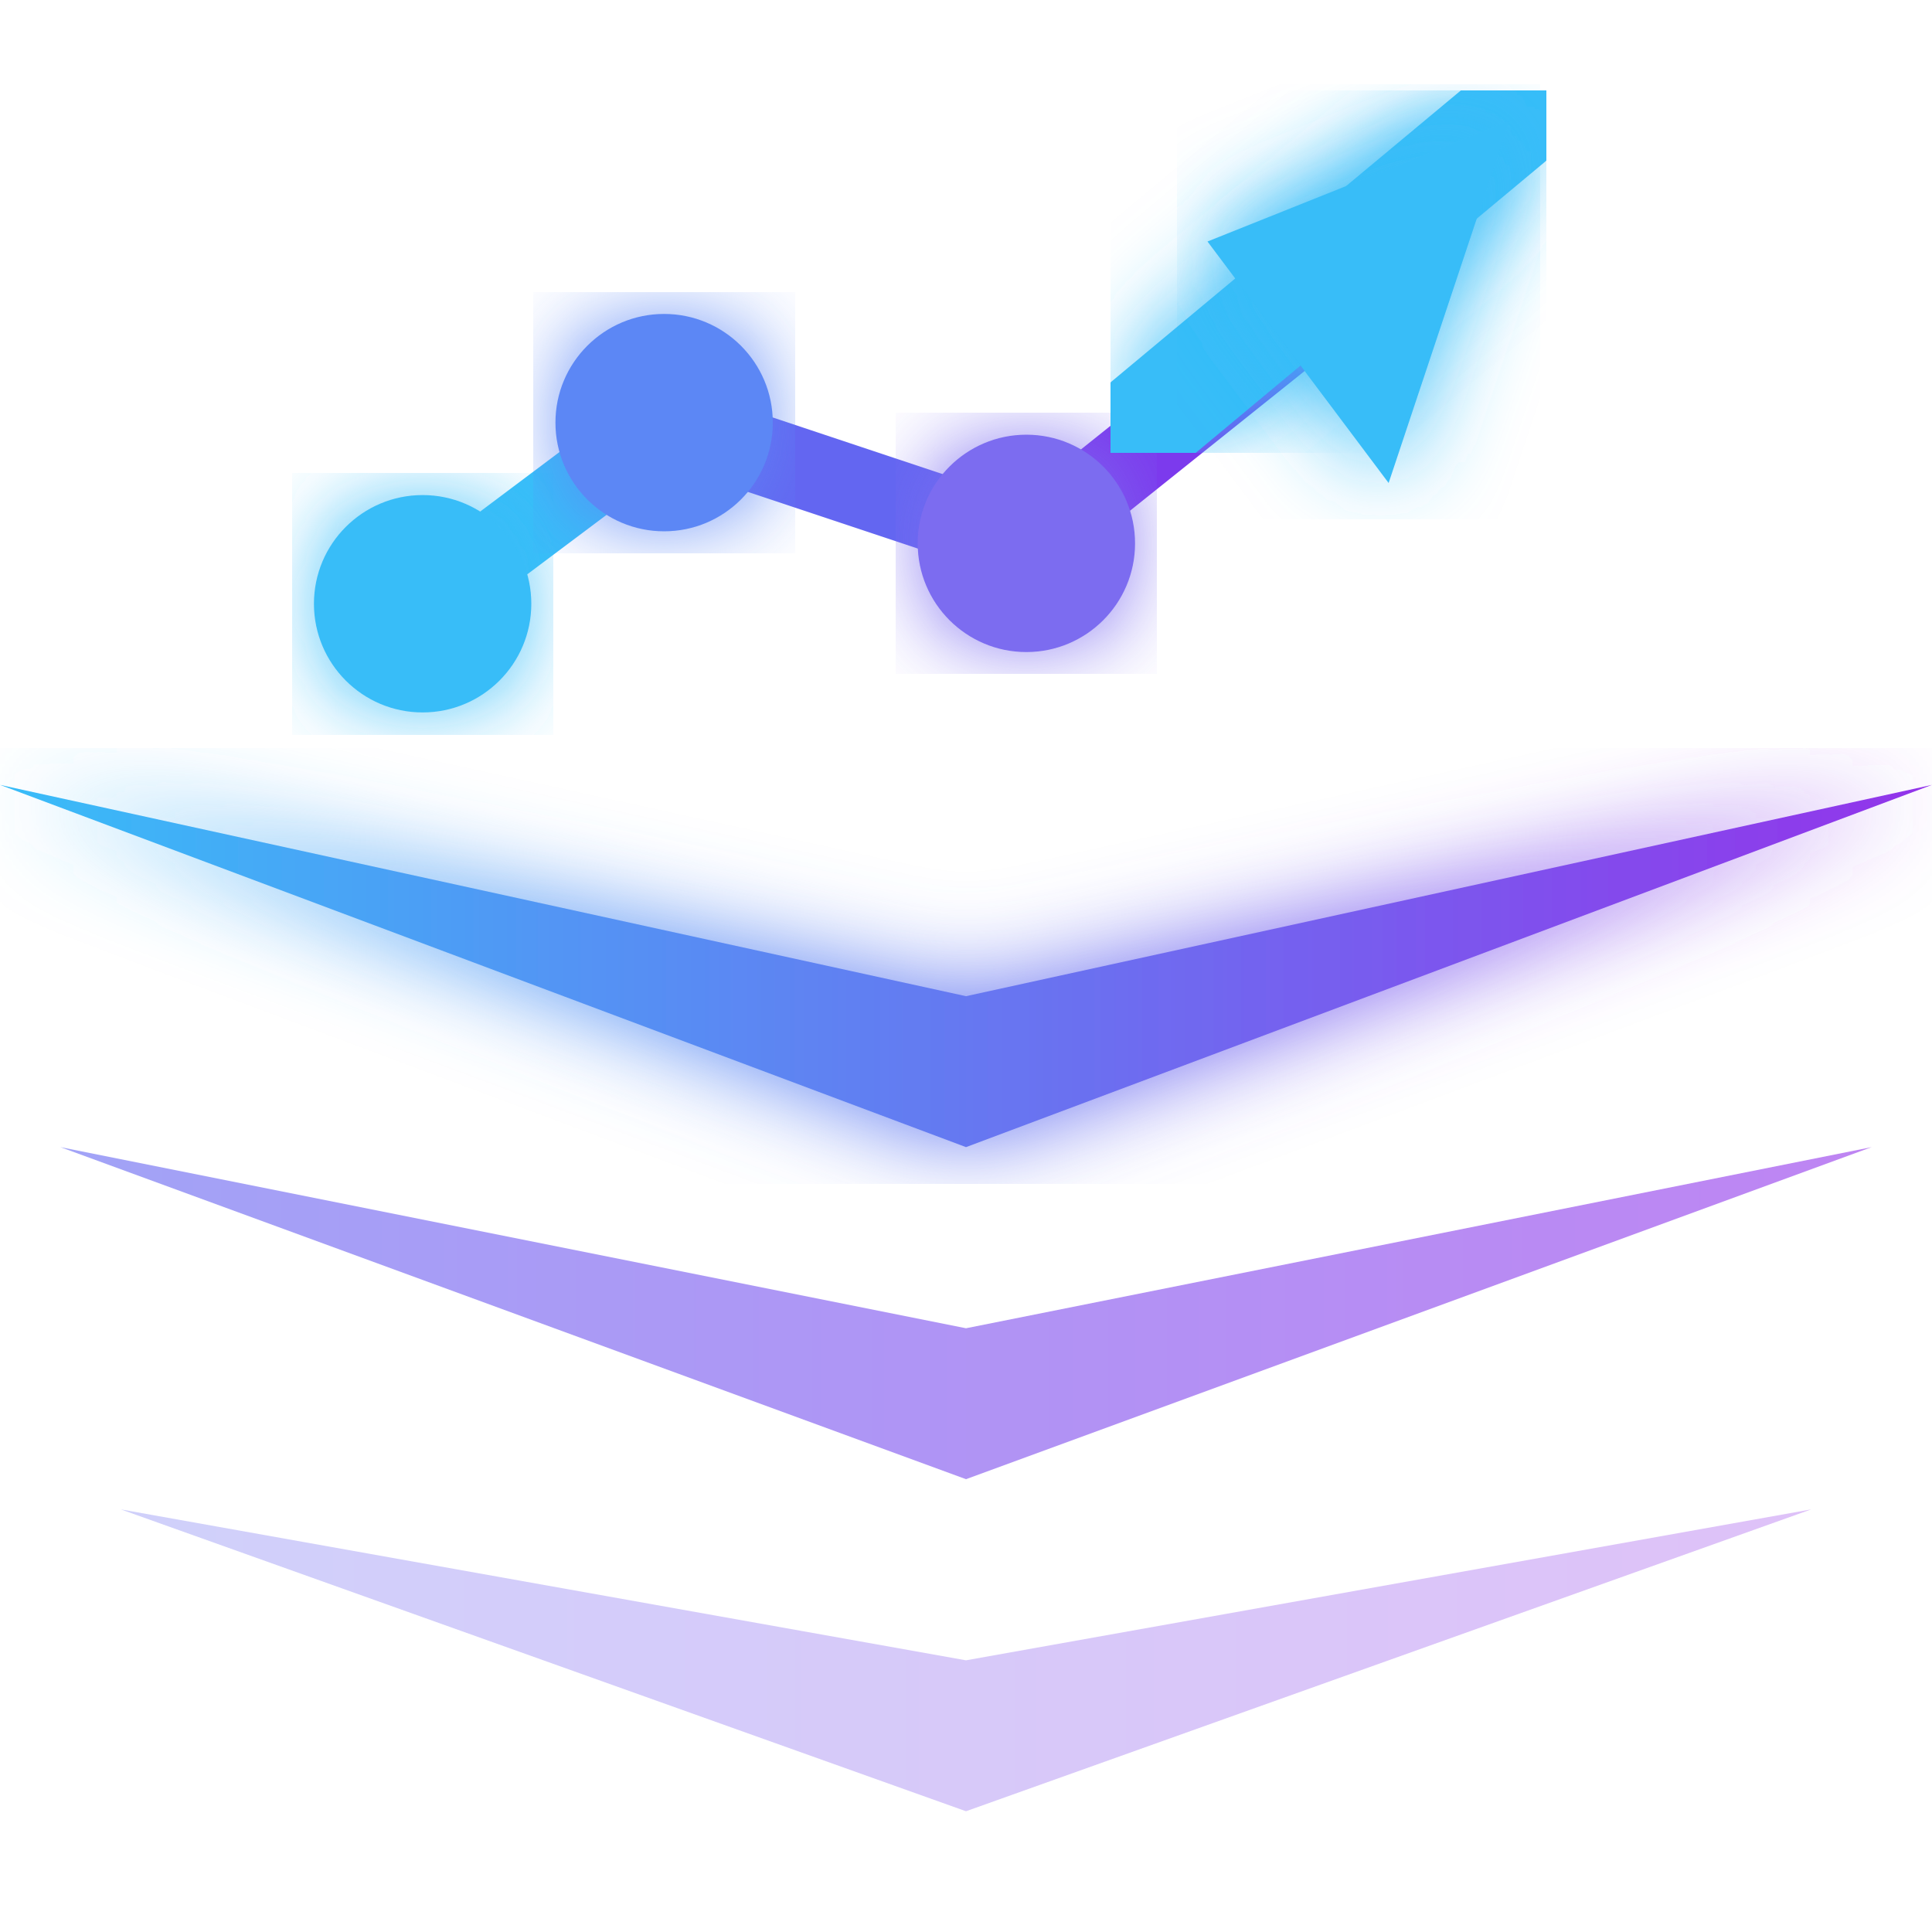
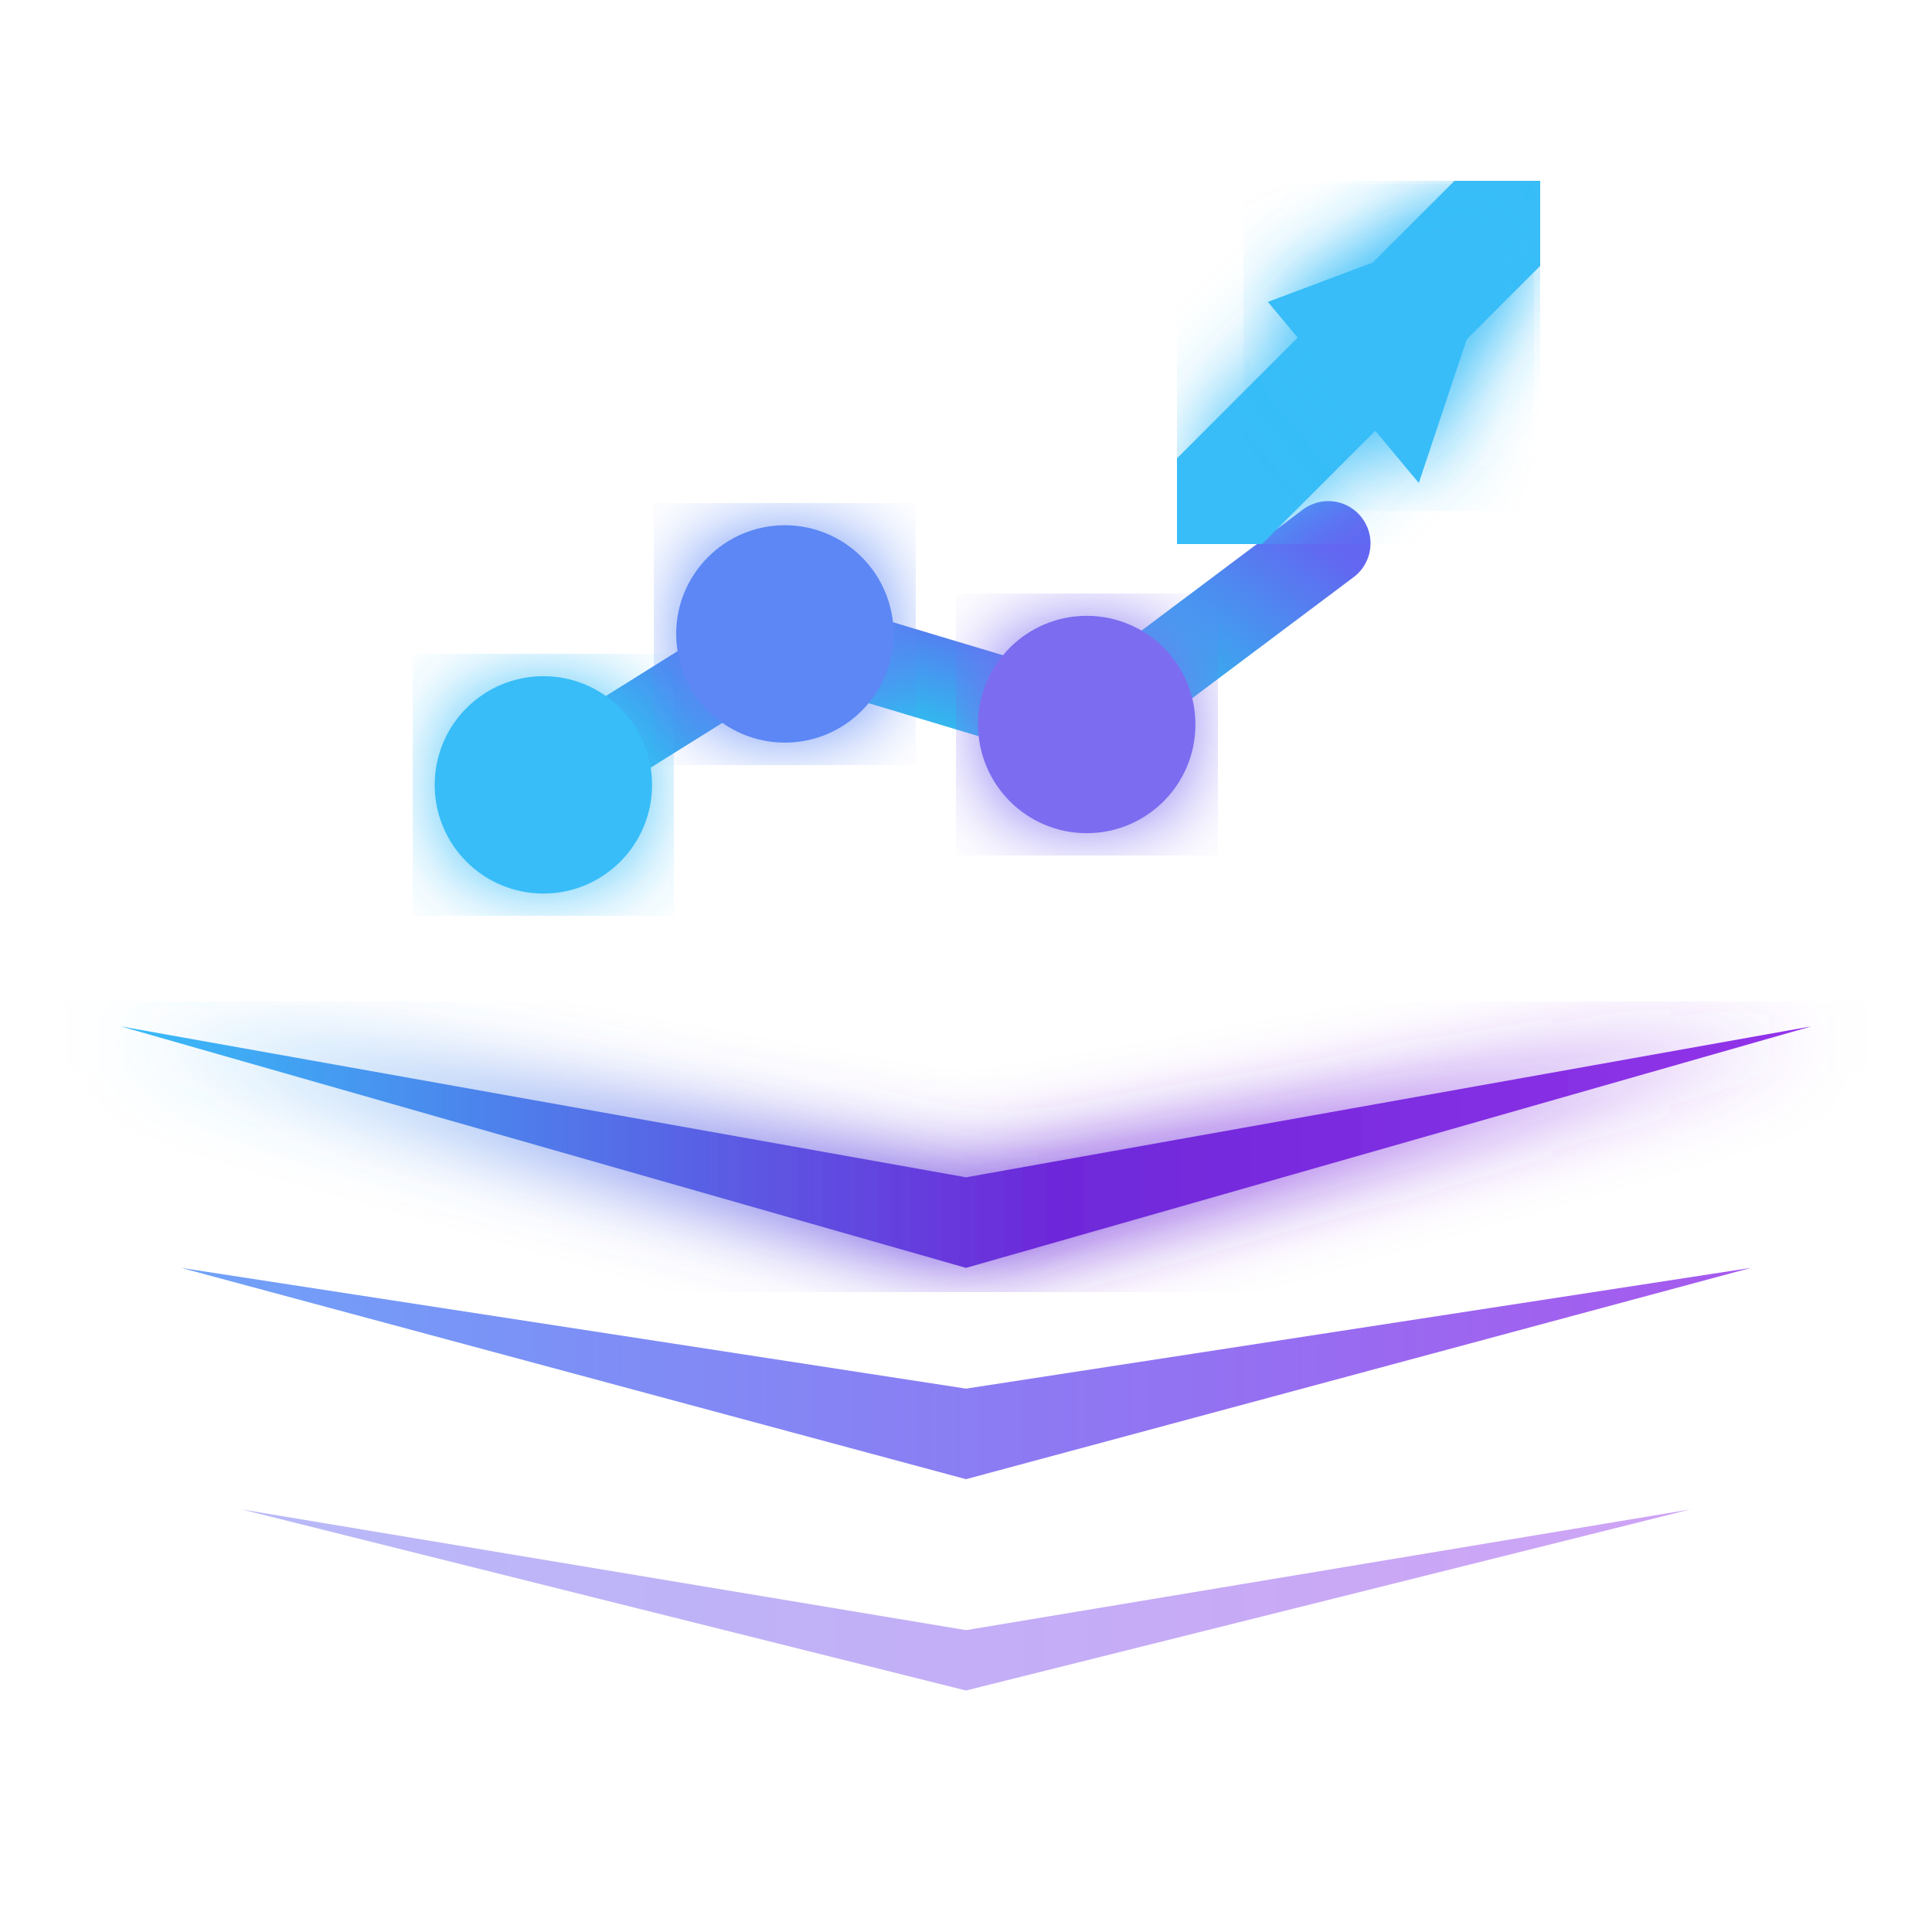
<svg xmlns="http://www.w3.org/2000/svg" viewBox="0 0 32 32" width="32" height="32">
  <defs>
-     <linearGradient id="lg" x1="0%" y1="0%" x2="100%" y2="0%">
+     <linearGradient id="g1" x1="0%" y1="0%" x2="100%" y2="0%">
      <stop offset="0%" stop-color="#38bdf8" />
+       <stop offset="55%" stop-color="#6d28d9" />
      <stop offset="100%" stop-color="#9333ea" />
    </linearGradient>
-     <linearGradient id="lg2" x1="0%" y1="0%" x2="100%" y2="0%">
-       <stop offset="0%" stop-color="#6366f1" stop-opacity="0.6" />
-       <stop offset="100%" stop-color="#9333ea" stop-opacity="0.6" />
+     <linearGradient id="g2" x1="0%" y1="0%" x2="100%" y2="0%">
+       <stop offset="0%" stop-color="#4f8ef7" stop-opacity="0.82" />
+       <stop offset="100%" stop-color="#9333ea" stop-opacity="0.82" />
    </linearGradient>
-     <linearGradient id="lg3" x1="0%" y1="0%" x2="100%" y2="0%">
-       <stop offset="0%" stop-color="#6366f1" stop-opacity="0.3" />
-       <stop offset="100%" stop-color="#9333ea" stop-opacity="0.3" />
+     <linearGradient id="g3" x1="0%" y1="0%" x2="100%" y2="0%">
+       <stop offset="0%" stop-color="#6366f1" stop-opacity="0.45" />
+       <stop offset="100%" stop-color="#9333ea" stop-opacity="0.45" />
+     </linearGradient>
+     <linearGradient id="ga" x1="0%" y1="100%" x2="100%" y2="0%">
+       <stop offset="0%" stop-color="#22d3ee" />
+       <stop offset="100%" stop-color="#6366f1" />
    </linearGradient>
    <filter id="glow">
-       <feGaussianBlur stdDeviation="0.8" result="blur" />
+       <feGaussianBlur stdDeviation="0.7" result="blur" />
      <feMerge>
        <feMergeNode in="blur" />
        <feMergeNode in="SourceGraphic" />
      </feMerge>
    </filter>
  </defs>
-   <path d="M2,25 L16,30 L30,25 L16,27.5 Z" fill="url(#lg3)" />
-   <path d="M1,19 L16,24.5 L31,19 L16,22 Z" fill="url(#lg2)" />
-   <path d="M0,13 L16,19 L32,13 L16,16.5 Z" fill="url(#lg)" filter="url(#glow)" />
-   <line x1="7" y1="10" x2="11" y2="7" stroke="#38bdf8" stroke-width="1.3" stroke-linecap="round" />
-   <line x1="11" y1="7" x2="17" y2="9" stroke="#6366f1" stroke-width="1.3" stroke-linecap="round" />
-   <line x1="17" y1="9" x2="22" y2="5" stroke="#7c3aed" stroke-width="1.3" stroke-linecap="round" />
-   <circle cx="7" cy="10" r="1.8" fill="#38bdf8" filter="url(#glow)" />
-   <circle cx="11" cy="7" r="1.8" fill="#5b87f5" filter="url(#glow)" />
-   <circle cx="17" cy="9" r="1.8" fill="#7c6cf0" filter="url(#glow)" />
-   <line x1="19" y1="7" x2="25" y2="2" stroke="#38bdf8" stroke-width="1.8" stroke-linecap="round" filter="url(#glow)" />
-   <polygon points="25,2 20,4 23,8" fill="#38bdf8" filter="url(#glow)" />
+   <path d="M4,25 L16,28 L28,25 L16,27 Z" fill="url(#g3)" />
+   <path d="M3,21 L16,24.5 L29,21 L16,23 Z" fill="url(#g2)" />
+   <path d="M2,17 L16,21 L30,17 L16,19.5 Z" fill="url(#g1)" filter="url(#glow)" />
+   <line x1="9" y1="13" x2="13" y2="10.5" stroke="url(#ga)" stroke-width="1.4" stroke-linecap="round" />
+   <line x1="13" y1="10.5" x2="18" y2="12" stroke="url(#ga)" stroke-width="1.4" stroke-linecap="round" />
+   <line x1="18" y1="12" x2="22" y2="9" stroke="url(#ga)" stroke-width="1.4" stroke-linecap="round" />
+   <circle cx="9" cy="13" r="1.8" fill="#38bdf8" filter="url(#glow)" />
+   <circle cx="13" cy="10.5" r="1.8" fill="#5b87f5" filter="url(#glow)" />
+   <circle cx="18" cy="12" r="1.8" fill="#7c6cf0" filter="url(#glow)" />
+   <line x1="20" y1="8.5" x2="25" y2="3.5" stroke="#38bdf8" stroke-width="2" stroke-linecap="round" filter="url(#glow)" />
+   <polygon points="25,3.5 21,5 23.5,8" fill="#38bdf8" filter="url(#glow)" />
</svg>
